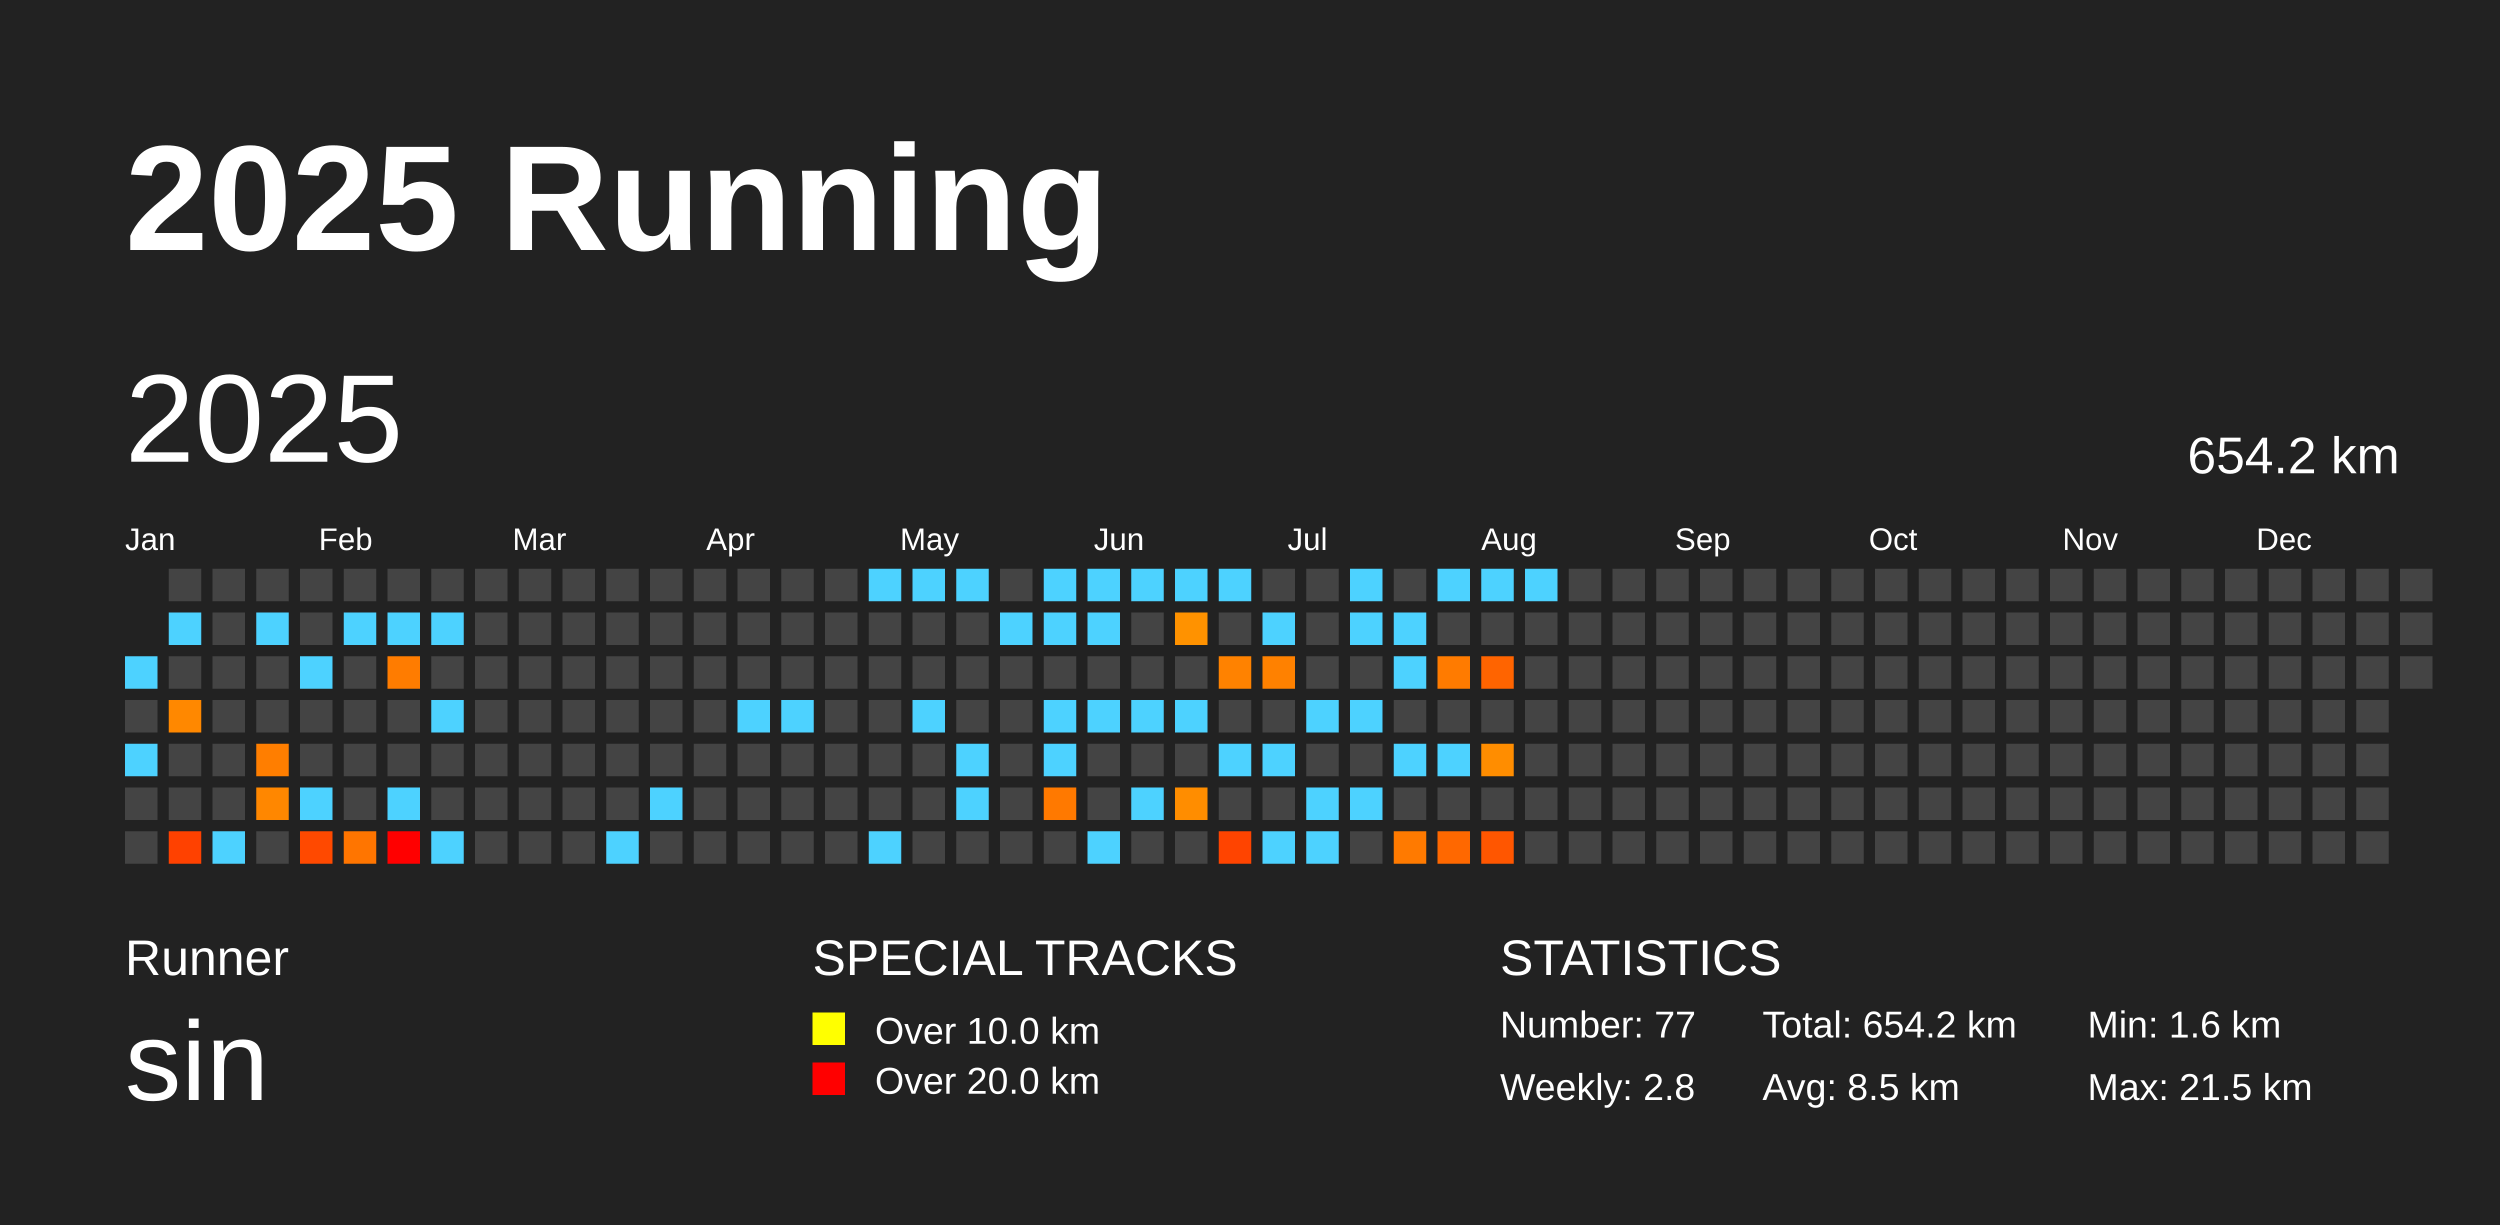
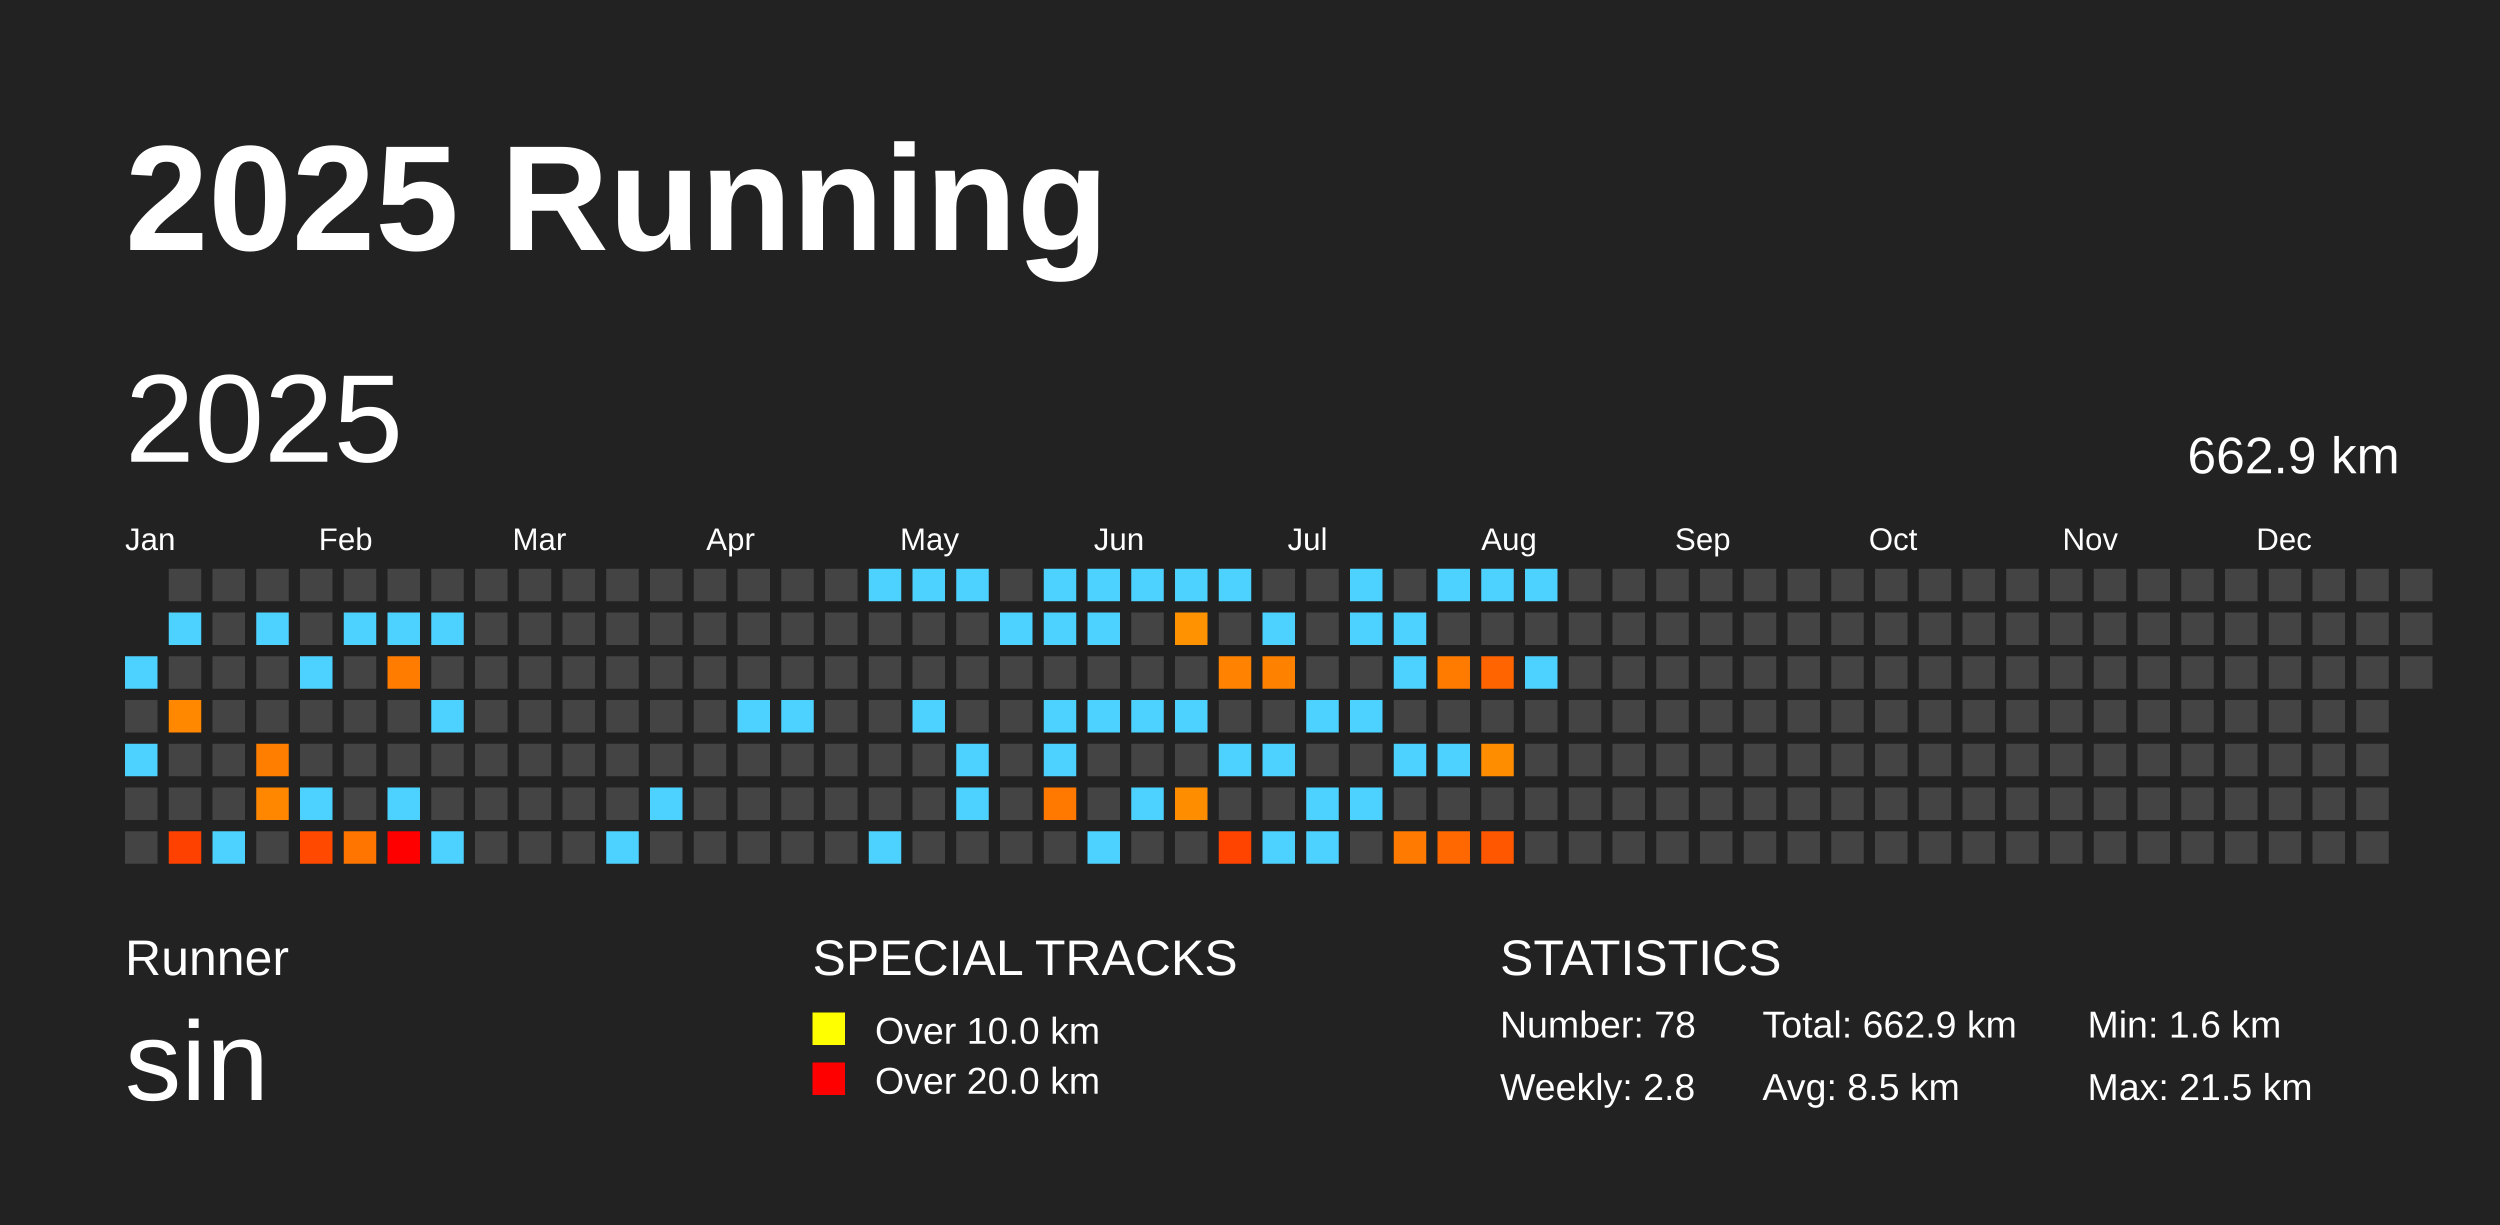
<svg xmlns="http://www.w3.org/2000/svg" baseProfile="full" height="98mm" version="1.1" viewBox="0,0,200,98" width="200mm">
  <defs />
  <rect fill="#222222" height="98" width="200" x="0" y="0" />
  <text fill="#FFFFFF" style="font-size:12px; font-family:Arial; font-weight:bold;" x="10" y="20">2025 Running</text>
  <text fill="#FFFFFF" style="font-size:4px; font-family:Arial" x="10" y="78">Runner</text>
  <text fill="#FFFFFF" style="font-size:9px; font-family:Arial" x="10" y="88">sin</text>
  <text fill="#FFFFFF" style="font-size:4px; font-family:Arial" x="65" y="78">SPECIAL TRACKS</text>
  <rect fill="yellow" height="2.6" width="2.6" x="65" y="81" />
  <text fill="#FFFFFF" style="font-size:3px; font-family:Arial" x="70" y="83.5">Over 10.0 km</text>
  <rect fill="red" height="2.6" width="2.6" x="65" y="85" />
  <text fill="#FFFFFF" style="font-size:3px; font-family:Arial" x="70" y="87.5">Over 20.0 km</text>
  <text fill="#FFFFFF" style="font-size:4px; font-family:Arial" x="120" y="78">STATISTICS</text>
-   <text fill="#FFFFFF" style="font-size:3px; font-family:Arial" x="120" y="83">Number: 77</text>
+   <text fill="#FFFFFF" style="font-size:3px; font-family:Arial" x="120" y="83">Number: 78</text>
  <text fill="#FFFFFF" style="font-size:3px; font-family:Arial" x="120" y="88">Weekly: 2.8</text>
-   <text fill="#FFFFFF" style="font-size:3px; font-family:Arial" x="141" y="83">Total: 654.2 km</text>
+   <text fill="#FFFFFF" style="font-size:3px; font-family:Arial" x="141" y="83">Total: 662.9 km</text>
  <text fill="#FFFFFF" style="font-size:3px; font-family:Arial" x="141" y="88">Avg: 8.5 km</text>
  <text fill="#FFFFFF" style="font-size:3px; font-family:Arial" x="167" y="83">Min: 1.6 km</text>
  <text fill="#FFFFFF" style="font-size:3px; font-family:Arial" x="167" y="88">Max: 21.5 km</text>
  <text dominant-baseline="hanging" fill="#FFFFFF" style="font-size:10.0px; font-family:Arial;" x="10" y="30">2025</text>
-   <text dominant-baseline="hanging" fill="#FFFFFF" style="font-size:4.125px; font-family:Arial;" x="175" y="35">654.2 km</text>
+   <text dominant-baseline="hanging" fill="#FFFFFF" style="font-size:4.125px; font-family:Arial;" x="175" y="35">662.9 km</text>
  <text fill="#FFFFFF" style="font-size:2.5px; font-family:Arial" x="10.0" y="44">Jan</text>
  <text fill="#FFFFFF" style="font-size:2.5px; font-family:Arial" x="25.5" y="44">Feb</text>
  <text fill="#FFFFFF" style="font-size:2.5px; font-family:Arial" x="41.0" y="44">Mar</text>
  <text fill="#FFFFFF" style="font-size:2.5px; font-family:Arial" x="56.5" y="44">Apr</text>
  <text fill="#FFFFFF" style="font-size:2.5px; font-family:Arial" x="72.0" y="44">May</text>
  <text fill="#FFFFFF" style="font-size:2.5px; font-family:Arial" x="87.5" y="44">Jun</text>
  <text fill="#FFFFFF" style="font-size:2.5px; font-family:Arial" x="103.0" y="44">Jul</text>
  <text fill="#FFFFFF" style="font-size:2.5px; font-family:Arial" x="118.5" y="44">Aug</text>
  <text fill="#FFFFFF" style="font-size:2.5px; font-family:Arial" x="134.0" y="44">Sep</text>
  <text fill="#FFFFFF" style="font-size:2.5px; font-family:Arial" x="149.5" y="44">Oct</text>
  <text fill="#FFFFFF" style="font-size:2.5px; font-family:Arial" x="165.0" y="44">Nov</text>
  <text fill="#FFFFFF" style="font-size:2.5px; font-family:Arial" x="180.5" y="44">Dec</text>
  <rect fill="#4dd2ff" height="2.6" width="2.6" x="10.0" y="52.5" />
  <rect fill="#444444" height="2.6" width="2.6" x="10.0" y="56.0" />
  <rect fill="#4dd2ff" height="2.6" width="2.6" x="10.0" y="59.5" />
  <rect fill="#444444" height="2.6" width="2.6" x="10.0" y="63.0" />
  <rect fill="#444444" height="2.6" width="2.6" x="10.0" y="66.5" />
  <rect fill="#444444" height="2.6" width="2.6" x="13.5" y="45.5" />
  <rect fill="#4dd2ff" height="2.6" width="2.6" x="13.5" y="49.0" />
  <rect fill="#444444" height="2.6" width="2.6" x="13.5" y="52.5" />
  <rect fill="#ff8800" height="2.6" width="2.6" x="13.5" y="56.0" />
  <rect fill="#444444" height="2.6" width="2.6" x="13.5" y="59.5" />
  <rect fill="#444444" height="2.6" width="2.6" x="13.5" y="63.0" />
  <rect fill="#ff4100" height="2.6" width="2.6" x="13.5" y="66.5" />
  <rect fill="#444444" height="2.6" width="2.6" x="17.0" y="45.5" />
  <rect fill="#444444" height="2.6" width="2.6" x="17.0" y="49.0" />
  <rect fill="#444444" height="2.6" width="2.6" x="17.0" y="52.5" />
  <rect fill="#444444" height="2.6" width="2.6" x="17.0" y="56.0" />
  <rect fill="#444444" height="2.6" width="2.6" x="17.0" y="59.5" />
  <rect fill="#444444" height="2.6" width="2.6" x="17.0" y="63.0" />
  <rect fill="#4dd2ff" height="2.6" width="2.6" x="17.0" y="66.5" />
  <rect fill="#444444" height="2.6" width="2.6" x="20.5" y="45.5" />
  <rect fill="#4dd2ff" height="2.6" width="2.6" x="20.5" y="49.0" />
  <rect fill="#444444" height="2.6" width="2.6" x="20.5" y="52.5" />
  <rect fill="#444444" height="2.6" width="2.6" x="20.5" y="56.0" />
  <rect fill="#ff7e00" height="2.6" width="2.6" x="20.5" y="59.5" />
  <rect fill="#ff8700" height="2.6" width="2.6" x="20.5" y="63.0" />
  <rect fill="#444444" height="2.6" width="2.6" x="20.5" y="66.5" />
  <rect fill="#444444" height="2.6" width="2.6" x="24.0" y="45.5" />
  <rect fill="#444444" height="2.6" width="2.6" x="24.0" y="49.0" />
  <rect fill="#4dd2ff" height="2.6" width="2.6" x="24.0" y="52.5" />
  <rect fill="#444444" height="2.6" width="2.6" x="24.0" y="56.0" />
  <rect fill="#444444" height="2.6" width="2.6" x="24.0" y="59.5" />
  <rect fill="#4dd2ff" height="2.6" width="2.6" x="24.0" y="63.0" />
  <rect fill="#ff4900" height="2.6" width="2.6" x="24.0" y="66.5" />
  <rect fill="#444444" height="2.6" width="2.6" x="27.5" y="45.5" />
  <rect fill="#4dd2ff" height="2.6" width="2.6" x="27.5" y="49.0" />
  <rect fill="#444444" height="2.6" width="2.6" x="27.5" y="52.5" />
  <rect fill="#444444" height="2.6" width="2.6" x="27.5" y="56.0" />
  <rect fill="#444444" height="2.6" width="2.6" x="27.5" y="59.5" />
  <rect fill="#444444" height="2.6" width="2.6" x="27.5" y="63.0" />
  <rect fill="#ff7500" height="2.6" width="2.6" x="27.5" y="66.5" />
  <rect fill="#444444" height="2.6" width="2.6" x="31.0" y="45.5" />
  <rect fill="#4dd2ff" height="2.6" width="2.6" x="31.0" y="49.0" />
  <rect fill="#ff7c00" height="2.6" width="2.6" x="31.0" y="52.5" />
  <rect fill="#444444" height="2.6" width="2.6" x="31.0" y="56.0" />
  <rect fill="#444444" height="2.6" width="2.6" x="31.0" y="59.5" />
  <rect fill="#4dd2ff" height="2.6" width="2.6" x="31.0" y="63.0" />
  <rect fill="red" height="2.6" width="2.6" x="31.0" y="66.5" />
  <rect fill="#444444" height="2.6" width="2.6" x="34.5" y="45.5" />
  <rect fill="#4dd2ff" height="2.6" width="2.6" x="34.5" y="49.0" />
  <rect fill="#444444" height="2.6" width="2.6" x="34.5" y="52.5" />
  <rect fill="#4dd2ff" height="2.6" width="2.6" x="34.5" y="56.0" />
  <rect fill="#444444" height="2.6" width="2.6" x="34.5" y="59.5" />
  <rect fill="#444444" height="2.6" width="2.6" x="34.5" y="63.0" />
  <rect fill="#4dd2ff" height="2.6" width="2.6" x="34.5" y="66.5" />
  <rect fill="#444444" height="2.6" width="2.6" x="38.0" y="45.5" />
  <rect fill="#444444" height="2.6" width="2.6" x="38.0" y="49.0" />
  <rect fill="#444444" height="2.6" width="2.6" x="38.0" y="52.5" />
  <rect fill="#444444" height="2.6" width="2.6" x="38.0" y="56.0" />
  <rect fill="#444444" height="2.6" width="2.6" x="38.0" y="59.5" />
  <rect fill="#444444" height="2.6" width="2.6" x="38.0" y="63.0" />
  <rect fill="#444444" height="2.6" width="2.6" x="38.0" y="66.5" />
  <rect fill="#444444" height="2.6" width="2.6" x="41.5" y="45.5" />
  <rect fill="#444444" height="2.6" width="2.6" x="41.5" y="49.0" />
  <rect fill="#444444" height="2.6" width="2.6" x="41.5" y="52.5" />
  <rect fill="#444444" height="2.6" width="2.6" x="41.5" y="56.0" />
  <rect fill="#444444" height="2.6" width="2.6" x="41.5" y="59.5" />
  <rect fill="#444444" height="2.6" width="2.6" x="41.5" y="63.0" />
  <rect fill="#444444" height="2.6" width="2.6" x="41.5" y="66.5" />
  <rect fill="#444444" height="2.6" width="2.6" x="45.0" y="45.5" />
  <rect fill="#444444" height="2.6" width="2.6" x="45.0" y="49.0" />
  <rect fill="#444444" height="2.6" width="2.6" x="45.0" y="52.5" />
  <rect fill="#444444" height="2.6" width="2.6" x="45.0" y="56.0" />
  <rect fill="#444444" height="2.6" width="2.6" x="45.0" y="59.5" />
  <rect fill="#444444" height="2.6" width="2.6" x="45.0" y="63.0" />
  <rect fill="#444444" height="2.6" width="2.6" x="45.0" y="66.5" />
  <rect fill="#444444" height="2.6" width="2.6" x="48.5" y="45.5" />
  <rect fill="#444444" height="2.6" width="2.6" x="48.5" y="49.0" />
  <rect fill="#444444" height="2.6" width="2.6" x="48.5" y="52.5" />
  <rect fill="#444444" height="2.6" width="2.6" x="48.5" y="56.0" />
  <rect fill="#444444" height="2.6" width="2.6" x="48.5" y="59.5" />
  <rect fill="#444444" height="2.6" width="2.6" x="48.5" y="63.0" />
  <rect fill="#4dd2ff" height="2.6" width="2.6" x="48.5" y="66.5" />
  <rect fill="#444444" height="2.6" width="2.6" x="52.0" y="45.5" />
  <rect fill="#444444" height="2.6" width="2.6" x="52.0" y="49.0" />
  <rect fill="#444444" height="2.6" width="2.6" x="52.0" y="52.5" />
  <rect fill="#444444" height="2.6" width="2.6" x="52.0" y="56.0" />
  <rect fill="#444444" height="2.6" width="2.6" x="52.0" y="59.5" />
  <rect fill="#4dd2ff" height="2.6" width="2.6" x="52.0" y="63.0" />
  <rect fill="#444444" height="2.6" width="2.6" x="52.0" y="66.5" />
  <rect fill="#444444" height="2.6" width="2.6" x="55.5" y="45.5" />
  <rect fill="#444444" height="2.6" width="2.6" x="55.5" y="49.0" />
  <rect fill="#444444" height="2.6" width="2.6" x="55.5" y="52.5" />
  <rect fill="#444444" height="2.6" width="2.6" x="55.5" y="56.0" />
  <rect fill="#444444" height="2.6" width="2.6" x="55.5" y="59.5" />
  <rect fill="#444444" height="2.6" width="2.6" x="55.5" y="63.0" />
  <rect fill="#444444" height="2.6" width="2.6" x="55.5" y="66.5" />
  <rect fill="#444444" height="2.6" width="2.6" x="59.0" y="45.5" />
  <rect fill="#444444" height="2.6" width="2.6" x="59.0" y="49.0" />
  <rect fill="#444444" height="2.6" width="2.6" x="59.0" y="52.5" />
  <rect fill="#4dd2ff" height="2.6" width="2.6" x="59.0" y="56.0" />
  <rect fill="#444444" height="2.6" width="2.6" x="59.0" y="59.5" />
  <rect fill="#444444" height="2.6" width="2.6" x="59.0" y="63.0" />
  <rect fill="#444444" height="2.6" width="2.6" x="59.0" y="66.5" />
  <rect fill="#444444" height="2.6" width="2.6" x="62.5" y="45.5" />
  <rect fill="#444444" height="2.6" width="2.6" x="62.5" y="49.0" />
  <rect fill="#444444" height="2.6" width="2.6" x="62.5" y="52.5" />
  <rect fill="#4dd2ff" height="2.6" width="2.6" x="62.5" y="56.0" />
  <rect fill="#444444" height="2.6" width="2.6" x="62.5" y="59.5" />
  <rect fill="#444444" height="2.6" width="2.6" x="62.5" y="63.0" />
  <rect fill="#444444" height="2.6" width="2.6" x="62.5" y="66.5" />
  <rect fill="#444444" height="2.6" width="2.6" x="66.0" y="45.5" />
  <rect fill="#444444" height="2.6" width="2.6" x="66.0" y="49.0" />
  <rect fill="#444444" height="2.6" width="2.6" x="66.0" y="52.5" />
  <rect fill="#444444" height="2.6" width="2.6" x="66.0" y="56.0" />
  <rect fill="#444444" height="2.6" width="2.6" x="66.0" y="59.5" />
  <rect fill="#444444" height="2.6" width="2.6" x="66.0" y="63.0" />
  <rect fill="#444444" height="2.6" width="2.6" x="66.0" y="66.5" />
  <rect fill="#4dd2ff" height="2.6" width="2.6" x="69.5" y="45.5" />
  <rect fill="#444444" height="2.6" width="2.6" x="69.5" y="49.0" />
  <rect fill="#444444" height="2.6" width="2.6" x="69.5" y="52.5" />
  <rect fill="#444444" height="2.6" width="2.6" x="69.5" y="56.0" />
  <rect fill="#444444" height="2.6" width="2.6" x="69.5" y="59.5" />
  <rect fill="#444444" height="2.6" width="2.6" x="69.5" y="63.0" />
  <rect fill="#4dd2ff" height="2.6" width="2.6" x="69.5" y="66.5" />
  <rect fill="#4dd2ff" height="2.6" width="2.6" x="73.0" y="45.5" />
  <rect fill="#444444" height="2.6" width="2.6" x="73.0" y="49.0" />
  <rect fill="#444444" height="2.6" width="2.6" x="73.0" y="52.5" />
  <rect fill="#4dd2ff" height="2.6" width="2.6" x="73.0" y="56.0" />
  <rect fill="#444444" height="2.6" width="2.6" x="73.0" y="59.5" />
  <rect fill="#444444" height="2.6" width="2.6" x="73.0" y="63.0" />
  <rect fill="#444444" height="2.6" width="2.6" x="73.0" y="66.5" />
  <rect fill="#4dd2ff" height="2.6" width="2.6" x="76.5" y="45.5" />
  <rect fill="#444444" height="2.6" width="2.6" x="76.5" y="49.0" />
  <rect fill="#444444" height="2.6" width="2.6" x="76.5" y="52.5" />
  <rect fill="#444444" height="2.6" width="2.6" x="76.5" y="56.0" />
  <rect fill="#4dd2ff" height="2.6" width="2.6" x="76.5" y="59.5" />
  <rect fill="#4dd2ff" height="2.6" width="2.6" x="76.5" y="63.0" />
  <rect fill="#444444" height="2.6" width="2.6" x="76.5" y="66.5" />
  <rect fill="#444444" height="2.6" width="2.6" x="80.0" y="45.5" />
  <rect fill="#4dd2ff" height="2.6" width="2.6" x="80.0" y="49.0" />
  <rect fill="#444444" height="2.6" width="2.6" x="80.0" y="52.5" />
  <rect fill="#444444" height="2.6" width="2.6" x="80.0" y="56.0" />
  <rect fill="#444444" height="2.6" width="2.6" x="80.0" y="59.5" />
  <rect fill="#444444" height="2.6" width="2.6" x="80.0" y="63.0" />
  <rect fill="#444444" height="2.6" width="2.6" x="80.0" y="66.5" />
  <rect fill="#4dd2ff" height="2.6" width="2.6" x="83.5" y="45.5" />
  <rect fill="#4dd2ff" height="2.6" width="2.6" x="83.5" y="49.0" />
  <rect fill="#444444" height="2.6" width="2.6" x="83.5" y="52.5" />
  <rect fill="#4dd2ff" height="2.6" width="2.6" x="83.5" y="56.0" />
  <rect fill="#4dd2ff" height="2.6" width="2.6" x="83.5" y="59.5" />
  <rect fill="#ff7900" height="2.6" width="2.6" x="83.5" y="63.0" />
  <rect fill="#444444" height="2.6" width="2.6" x="83.5" y="66.5" />
  <rect fill="#4dd2ff" height="2.6" width="2.6" x="87.0" y="45.5" />
  <rect fill="#4dd2ff" height="2.6" width="2.6" x="87.0" y="49.0" />
  <rect fill="#444444" height="2.6" width="2.6" x="87.0" y="52.5" />
  <rect fill="#4dd2ff" height="2.6" width="2.6" x="87.0" y="56.0" />
  <rect fill="#444444" height="2.6" width="2.6" x="87.0" y="59.5" />
  <rect fill="#444444" height="2.6" width="2.6" x="87.0" y="63.0" />
  <rect fill="#4dd2ff" height="2.6" width="2.6" x="87.0" y="66.5" />
  <rect fill="#4dd2ff" height="2.6" width="2.6" x="90.5" y="45.5" />
  <rect fill="#444444" height="2.6" width="2.6" x="90.5" y="49.0" />
  <rect fill="#444444" height="2.6" width="2.6" x="90.5" y="52.5" />
  <rect fill="#4dd2ff" height="2.6" width="2.6" x="90.5" y="56.0" />
  <rect fill="#444444" height="2.6" width="2.6" x="90.5" y="59.5" />
  <rect fill="#4dd2ff" height="2.6" width="2.6" x="90.5" y="63.0" />
  <rect fill="#444444" height="2.6" width="2.6" x="90.5" y="66.5" />
  <rect fill="#4dd2ff" height="2.6" width="2.6" x="94.0" y="45.5" />
  <rect fill="#ff9200" height="2.6" width="2.6" x="94.0" y="49.0" />
  <rect fill="#444444" height="2.6" width="2.6" x="94.0" y="52.5" />
  <rect fill="#4dd2ff" height="2.6" width="2.6" x="94.0" y="56.0" />
  <rect fill="#444444" height="2.6" width="2.6" x="94.0" y="59.5" />
  <rect fill="#ff8d00" height="2.6" width="2.6" x="94.0" y="63.0" />
  <rect fill="#444444" height="2.6" width="2.6" x="94.0" y="66.5" />
  <rect fill="#4dd2ff" height="2.6" width="2.6" x="97.5" y="45.5" />
  <rect fill="#444444" height="2.6" width="2.6" x="97.5" y="49.0" />
  <rect fill="#ff8200" height="2.6" width="2.6" x="97.5" y="52.5" />
  <rect fill="#444444" height="2.6" width="2.6" x="97.5" y="56.0" />
  <rect fill="#4dd2ff" height="2.6" width="2.6" x="97.5" y="59.5" />
  <rect fill="#444444" height="2.6" width="2.6" x="97.5" y="63.0" />
  <rect fill="#ff4400" height="2.6" width="2.6" x="97.5" y="66.5" />
  <rect fill="#444444" height="2.6" width="2.6" x="101.0" y="45.5" />
  <rect fill="#4dd2ff" height="2.6" width="2.6" x="101.0" y="49.0" />
  <rect fill="#ff8100" height="2.6" width="2.6" x="101.0" y="52.5" />
  <rect fill="#444444" height="2.6" width="2.6" x="101.0" y="56.0" />
  <rect fill="#4dd2ff" height="2.6" width="2.6" x="101.0" y="59.5" />
  <rect fill="#444444" height="2.6" width="2.6" x="101.0" y="63.0" />
  <rect fill="#4dd2ff" height="2.6" width="2.6" x="101.0" y="66.5" />
  <rect fill="#444444" height="2.6" width="2.6" x="104.5" y="45.5" />
  <rect fill="#444444" height="2.6" width="2.6" x="104.5" y="49.0" />
  <rect fill="#444444" height="2.6" width="2.6" x="104.5" y="52.5" />
  <rect fill="#4dd2ff" height="2.6" width="2.6" x="104.5" y="56.0" />
  <rect fill="#444444" height="2.6" width="2.6" x="104.5" y="59.5" />
  <rect fill="#4dd2ff" height="2.6" width="2.6" x="104.5" y="63.0" />
  <rect fill="#4dd2ff" height="2.6" width="2.6" x="104.5" y="66.5" />
  <rect fill="#4dd2ff" height="2.6" width="2.6" x="108.0" y="45.5" />
  <rect fill="#4dd2ff" height="2.6" width="2.6" x="108.0" y="49.0" />
  <rect fill="#444444" height="2.6" width="2.6" x="108.0" y="52.5" />
  <rect fill="#4dd2ff" height="2.6" width="2.6" x="108.0" y="56.0" />
  <rect fill="#444444" height="2.6" width="2.6" x="108.0" y="59.5" />
  <rect fill="#4dd2ff" height="2.6" width="2.6" x="108.0" y="63.0" />
  <rect fill="#444444" height="2.6" width="2.6" x="108.0" y="66.5" />
  <rect fill="#444444" height="2.6" width="2.6" x="111.5" y="45.5" />
  <rect fill="#4dd2ff" height="2.6" width="2.6" x="111.5" y="49.0" />
  <rect fill="#4dd2ff" height="2.6" width="2.6" x="111.5" y="52.5" />
  <rect fill="#444444" height="2.6" width="2.6" x="111.5" y="56.0" />
  <rect fill="#4dd2ff" height="2.6" width="2.6" x="111.5" y="59.5" />
  <rect fill="#444444" height="2.6" width="2.6" x="111.5" y="63.0" />
  <rect fill="#ff7a00" height="2.6" width="2.6" x="111.5" y="66.5" />
  <rect fill="#4dd2ff" height="2.6" width="2.6" x="115.0" y="45.5" />
  <rect fill="#444444" height="2.6" width="2.6" x="115.0" y="49.0" />
  <rect fill="#ff7b00" height="2.6" width="2.6" x="115.0" y="52.5" />
  <rect fill="#444444" height="2.6" width="2.6" x="115.0" y="56.0" />
  <rect fill="#4dd2ff" height="2.6" width="2.6" x="115.0" y="59.5" />
  <rect fill="#444444" height="2.6" width="2.6" x="115.0" y="63.0" />
  <rect fill="#ff6800" height="2.6" width="2.6" x="115.0" y="66.5" />
  <rect fill="#4dd2ff" height="2.6" width="2.6" x="118.5" y="45.5" />
  <rect fill="#444444" height="2.6" width="2.6" x="118.5" y="49.0" />
  <rect fill="#ff6400" height="2.6" width="2.6" x="118.5" y="52.5" />
  <rect fill="#444444" height="2.6" width="2.6" x="118.5" y="56.0" />
  <rect fill="#ff8d00" height="2.6" width="2.6" x="118.5" y="59.5" />
  <rect fill="#444444" height="2.6" width="2.6" x="118.5" y="63.0" />
  <rect fill="#ff5600" height="2.6" width="2.6" x="118.5" y="66.5" />
  <rect fill="#4dd2ff" height="2.6" width="2.6" x="122.0" y="45.5" />
  <rect fill="#444444" height="2.6" width="2.6" x="122.0" y="49.0" />
-   <rect fill="#444444" height="2.6" width="2.6" x="122.0" y="52.5" />
+   <rect fill="#4dd2ff" height="2.6" width="2.6" x="122.0" y="52.5" />
  <rect fill="#444444" height="2.6" width="2.6" x="122.0" y="56.0" />
  <rect fill="#444444" height="2.6" width="2.6" x="122.0" y="59.5" />
  <rect fill="#444444" height="2.6" width="2.6" x="122.0" y="63.0" />
  <rect fill="#444444" height="2.6" width="2.6" x="122.0" y="66.5" />
  <rect fill="#444444" height="2.6" width="2.6" x="125.5" y="45.5" />
  <rect fill="#444444" height="2.6" width="2.6" x="125.5" y="49.0" />
  <rect fill="#444444" height="2.6" width="2.6" x="125.5" y="52.5" />
  <rect fill="#444444" height="2.6" width="2.6" x="125.5" y="56.0" />
  <rect fill="#444444" height="2.6" width="2.6" x="125.5" y="59.5" />
  <rect fill="#444444" height="2.6" width="2.6" x="125.5" y="63.0" />
  <rect fill="#444444" height="2.6" width="2.6" x="125.5" y="66.5" />
  <rect fill="#444444" height="2.6" width="2.6" x="129.0" y="45.5" />
  <rect fill="#444444" height="2.6" width="2.6" x="129.0" y="49.0" />
  <rect fill="#444444" height="2.6" width="2.6" x="129.0" y="52.5" />
  <rect fill="#444444" height="2.6" width="2.6" x="129.0" y="56.0" />
  <rect fill="#444444" height="2.6" width="2.6" x="129.0" y="59.5" />
  <rect fill="#444444" height="2.6" width="2.6" x="129.0" y="63.0" />
  <rect fill="#444444" height="2.6" width="2.6" x="129.0" y="66.5" />
  <rect fill="#444444" height="2.6" width="2.6" x="132.5" y="45.5" />
  <rect fill="#444444" height="2.6" width="2.6" x="132.5" y="49.0" />
  <rect fill="#444444" height="2.6" width="2.6" x="132.5" y="52.5" />
  <rect fill="#444444" height="2.6" width="2.6" x="132.5" y="56.0" />
  <rect fill="#444444" height="2.6" width="2.6" x="132.5" y="59.5" />
  <rect fill="#444444" height="2.6" width="2.6" x="132.5" y="63.0" />
  <rect fill="#444444" height="2.6" width="2.6" x="132.5" y="66.5" />
  <rect fill="#444444" height="2.6" width="2.6" x="136.0" y="45.5" />
  <rect fill="#444444" height="2.6" width="2.6" x="136.0" y="49.0" />
  <rect fill="#444444" height="2.6" width="2.6" x="136.0" y="52.5" />
  <rect fill="#444444" height="2.6" width="2.6" x="136.0" y="56.0" />
  <rect fill="#444444" height="2.6" width="2.6" x="136.0" y="59.5" />
  <rect fill="#444444" height="2.6" width="2.6" x="136.0" y="63.0" />
  <rect fill="#444444" height="2.6" width="2.6" x="136.0" y="66.5" />
  <rect fill="#444444" height="2.6" width="2.6" x="139.5" y="45.5" />
  <rect fill="#444444" height="2.6" width="2.6" x="139.5" y="49.0" />
  <rect fill="#444444" height="2.6" width="2.6" x="139.5" y="52.5" />
  <rect fill="#444444" height="2.6" width="2.6" x="139.5" y="56.0" />
  <rect fill="#444444" height="2.6" width="2.6" x="139.5" y="59.5" />
  <rect fill="#444444" height="2.6" width="2.6" x="139.5" y="63.0" />
  <rect fill="#444444" height="2.6" width="2.6" x="139.5" y="66.5" />
  <rect fill="#444444" height="2.6" width="2.6" x="143.0" y="45.5" />
  <rect fill="#444444" height="2.6" width="2.6" x="143.0" y="49.0" />
  <rect fill="#444444" height="2.6" width="2.6" x="143.0" y="52.5" />
  <rect fill="#444444" height="2.6" width="2.6" x="143.0" y="56.0" />
  <rect fill="#444444" height="2.6" width="2.6" x="143.0" y="59.5" />
  <rect fill="#444444" height="2.6" width="2.6" x="143.0" y="63.0" />
  <rect fill="#444444" height="2.6" width="2.6" x="143.0" y="66.5" />
  <rect fill="#444444" height="2.6" width="2.6" x="146.5" y="45.5" />
  <rect fill="#444444" height="2.6" width="2.6" x="146.5" y="49.0" />
  <rect fill="#444444" height="2.6" width="2.6" x="146.5" y="52.5" />
  <rect fill="#444444" height="2.6" width="2.6" x="146.5" y="56.0" />
  <rect fill="#444444" height="2.6" width="2.6" x="146.5" y="59.5" />
  <rect fill="#444444" height="2.6" width="2.6" x="146.5" y="63.0" />
  <rect fill="#444444" height="2.6" width="2.6" x="146.5" y="66.5" />
  <rect fill="#444444" height="2.6" width="2.6" x="150.0" y="45.5" />
  <rect fill="#444444" height="2.6" width="2.6" x="150.0" y="49.0" />
  <rect fill="#444444" height="2.6" width="2.6" x="150.0" y="52.5" />
  <rect fill="#444444" height="2.6" width="2.6" x="150.0" y="56.0" />
  <rect fill="#444444" height="2.6" width="2.6" x="150.0" y="59.5" />
  <rect fill="#444444" height="2.6" width="2.6" x="150.0" y="63.0" />
  <rect fill="#444444" height="2.6" width="2.6" x="150.0" y="66.5" />
  <rect fill="#444444" height="2.6" width="2.6" x="153.5" y="45.5" />
  <rect fill="#444444" height="2.6" width="2.6" x="153.5" y="49.0" />
  <rect fill="#444444" height="2.6" width="2.6" x="153.5" y="52.5" />
  <rect fill="#444444" height="2.6" width="2.6" x="153.5" y="56.0" />
  <rect fill="#444444" height="2.6" width="2.6" x="153.5" y="59.5" />
  <rect fill="#444444" height="2.6" width="2.6" x="153.5" y="63.0" />
  <rect fill="#444444" height="2.6" width="2.6" x="153.5" y="66.5" />
  <rect fill="#444444" height="2.6" width="2.6" x="157.0" y="45.5" />
  <rect fill="#444444" height="2.6" width="2.6" x="157.0" y="49.0" />
  <rect fill="#444444" height="2.6" width="2.6" x="157.0" y="52.5" />
  <rect fill="#444444" height="2.6" width="2.6" x="157.0" y="56.0" />
  <rect fill="#444444" height="2.6" width="2.6" x="157.0" y="59.5" />
  <rect fill="#444444" height="2.6" width="2.6" x="157.0" y="63.0" />
  <rect fill="#444444" height="2.6" width="2.6" x="157.0" y="66.5" />
  <rect fill="#444444" height="2.6" width="2.6" x="160.5" y="45.5" />
  <rect fill="#444444" height="2.6" width="2.6" x="160.5" y="49.0" />
  <rect fill="#444444" height="2.6" width="2.6" x="160.5" y="52.5" />
  <rect fill="#444444" height="2.6" width="2.6" x="160.5" y="56.0" />
  <rect fill="#444444" height="2.6" width="2.6" x="160.5" y="59.5" />
  <rect fill="#444444" height="2.6" width="2.6" x="160.5" y="63.0" />
  <rect fill="#444444" height="2.6" width="2.6" x="160.5" y="66.5" />
  <rect fill="#444444" height="2.6" width="2.6" x="164.0" y="45.5" />
  <rect fill="#444444" height="2.6" width="2.6" x="164.0" y="49.0" />
  <rect fill="#444444" height="2.6" width="2.6" x="164.0" y="52.5" />
  <rect fill="#444444" height="2.6" width="2.6" x="164.0" y="56.0" />
  <rect fill="#444444" height="2.6" width="2.6" x="164.0" y="59.5" />
  <rect fill="#444444" height="2.6" width="2.6" x="164.0" y="63.0" />
  <rect fill="#444444" height="2.6" width="2.6" x="164.0" y="66.5" />
  <rect fill="#444444" height="2.6" width="2.6" x="167.5" y="45.5" />
  <rect fill="#444444" height="2.6" width="2.6" x="167.5" y="49.0" />
  <rect fill="#444444" height="2.6" width="2.6" x="167.5" y="52.5" />
  <rect fill="#444444" height="2.6" width="2.6" x="167.5" y="56.0" />
  <rect fill="#444444" height="2.6" width="2.6" x="167.5" y="59.5" />
  <rect fill="#444444" height="2.6" width="2.6" x="167.5" y="63.0" />
  <rect fill="#444444" height="2.6" width="2.6" x="167.5" y="66.5" />
  <rect fill="#444444" height="2.6" width="2.6" x="171.0" y="45.5" />
  <rect fill="#444444" height="2.6" width="2.6" x="171.0" y="49.0" />
  <rect fill="#444444" height="2.6" width="2.6" x="171.0" y="52.5" />
  <rect fill="#444444" height="2.6" width="2.6" x="171.0" y="56.0" />
  <rect fill="#444444" height="2.6" width="2.6" x="171.0" y="59.5" />
  <rect fill="#444444" height="2.6" width="2.6" x="171.0" y="63.0" />
  <rect fill="#444444" height="2.6" width="2.6" x="171.0" y="66.5" />
  <rect fill="#444444" height="2.6" width="2.6" x="174.5" y="45.5" />
  <rect fill="#444444" height="2.6" width="2.6" x="174.5" y="49.0" />
  <rect fill="#444444" height="2.6" width="2.6" x="174.5" y="52.5" />
  <rect fill="#444444" height="2.6" width="2.6" x="174.5" y="56.0" />
  <rect fill="#444444" height="2.6" width="2.6" x="174.5" y="59.5" />
  <rect fill="#444444" height="2.6" width="2.6" x="174.5" y="63.0" />
  <rect fill="#444444" height="2.6" width="2.6" x="174.5" y="66.5" />
  <rect fill="#444444" height="2.6" width="2.6" x="178.0" y="45.5" />
  <rect fill="#444444" height="2.6" width="2.6" x="178.0" y="49.0" />
  <rect fill="#444444" height="2.6" width="2.6" x="178.0" y="52.5" />
  <rect fill="#444444" height="2.6" width="2.6" x="178.0" y="56.0" />
  <rect fill="#444444" height="2.6" width="2.6" x="178.0" y="59.5" />
  <rect fill="#444444" height="2.6" width="2.6" x="178.0" y="63.0" />
  <rect fill="#444444" height="2.6" width="2.6" x="178.0" y="66.5" />
  <rect fill="#444444" height="2.6" width="2.6" x="181.5" y="45.5" />
  <rect fill="#444444" height="2.6" width="2.6" x="181.5" y="49.0" />
  <rect fill="#444444" height="2.6" width="2.6" x="181.5" y="52.5" />
  <rect fill="#444444" height="2.6" width="2.6" x="181.5" y="56.0" />
  <rect fill="#444444" height="2.6" width="2.6" x="181.5" y="59.5" />
  <rect fill="#444444" height="2.6" width="2.6" x="181.5" y="63.0" />
  <rect fill="#444444" height="2.6" width="2.6" x="181.5" y="66.5" />
  <rect fill="#444444" height="2.6" width="2.6" x="185.0" y="45.5" />
  <rect fill="#444444" height="2.6" width="2.6" x="185.0" y="49.0" />
  <rect fill="#444444" height="2.6" width="2.6" x="185.0" y="52.5" />
  <rect fill="#444444" height="2.6" width="2.6" x="185.0" y="56.0" />
  <rect fill="#444444" height="2.6" width="2.6" x="185.0" y="59.5" />
  <rect fill="#444444" height="2.6" width="2.6" x="185.0" y="63.0" />
  <rect fill="#444444" height="2.6" width="2.6" x="185.0" y="66.5" />
  <rect fill="#444444" height="2.6" width="2.6" x="188.5" y="45.5" />
  <rect fill="#444444" height="2.6" width="2.6" x="188.5" y="49.0" />
  <rect fill="#444444" height="2.6" width="2.6" x="188.5" y="52.5" />
  <rect fill="#444444" height="2.6" width="2.6" x="188.5" y="56.0" />
  <rect fill="#444444" height="2.6" width="2.6" x="188.5" y="59.5" />
  <rect fill="#444444" height="2.6" width="2.6" x="188.5" y="63.0" />
  <rect fill="#444444" height="2.6" width="2.6" x="188.5" y="66.5" />
  <rect fill="#444444" height="2.6" width="2.6" x="192.0" y="45.5" />
  <rect fill="#444444" height="2.6" width="2.6" x="192.0" y="49.0" />
  <rect fill="#444444" height="2.6" width="2.6" x="192.0" y="52.5" />
</svg>
